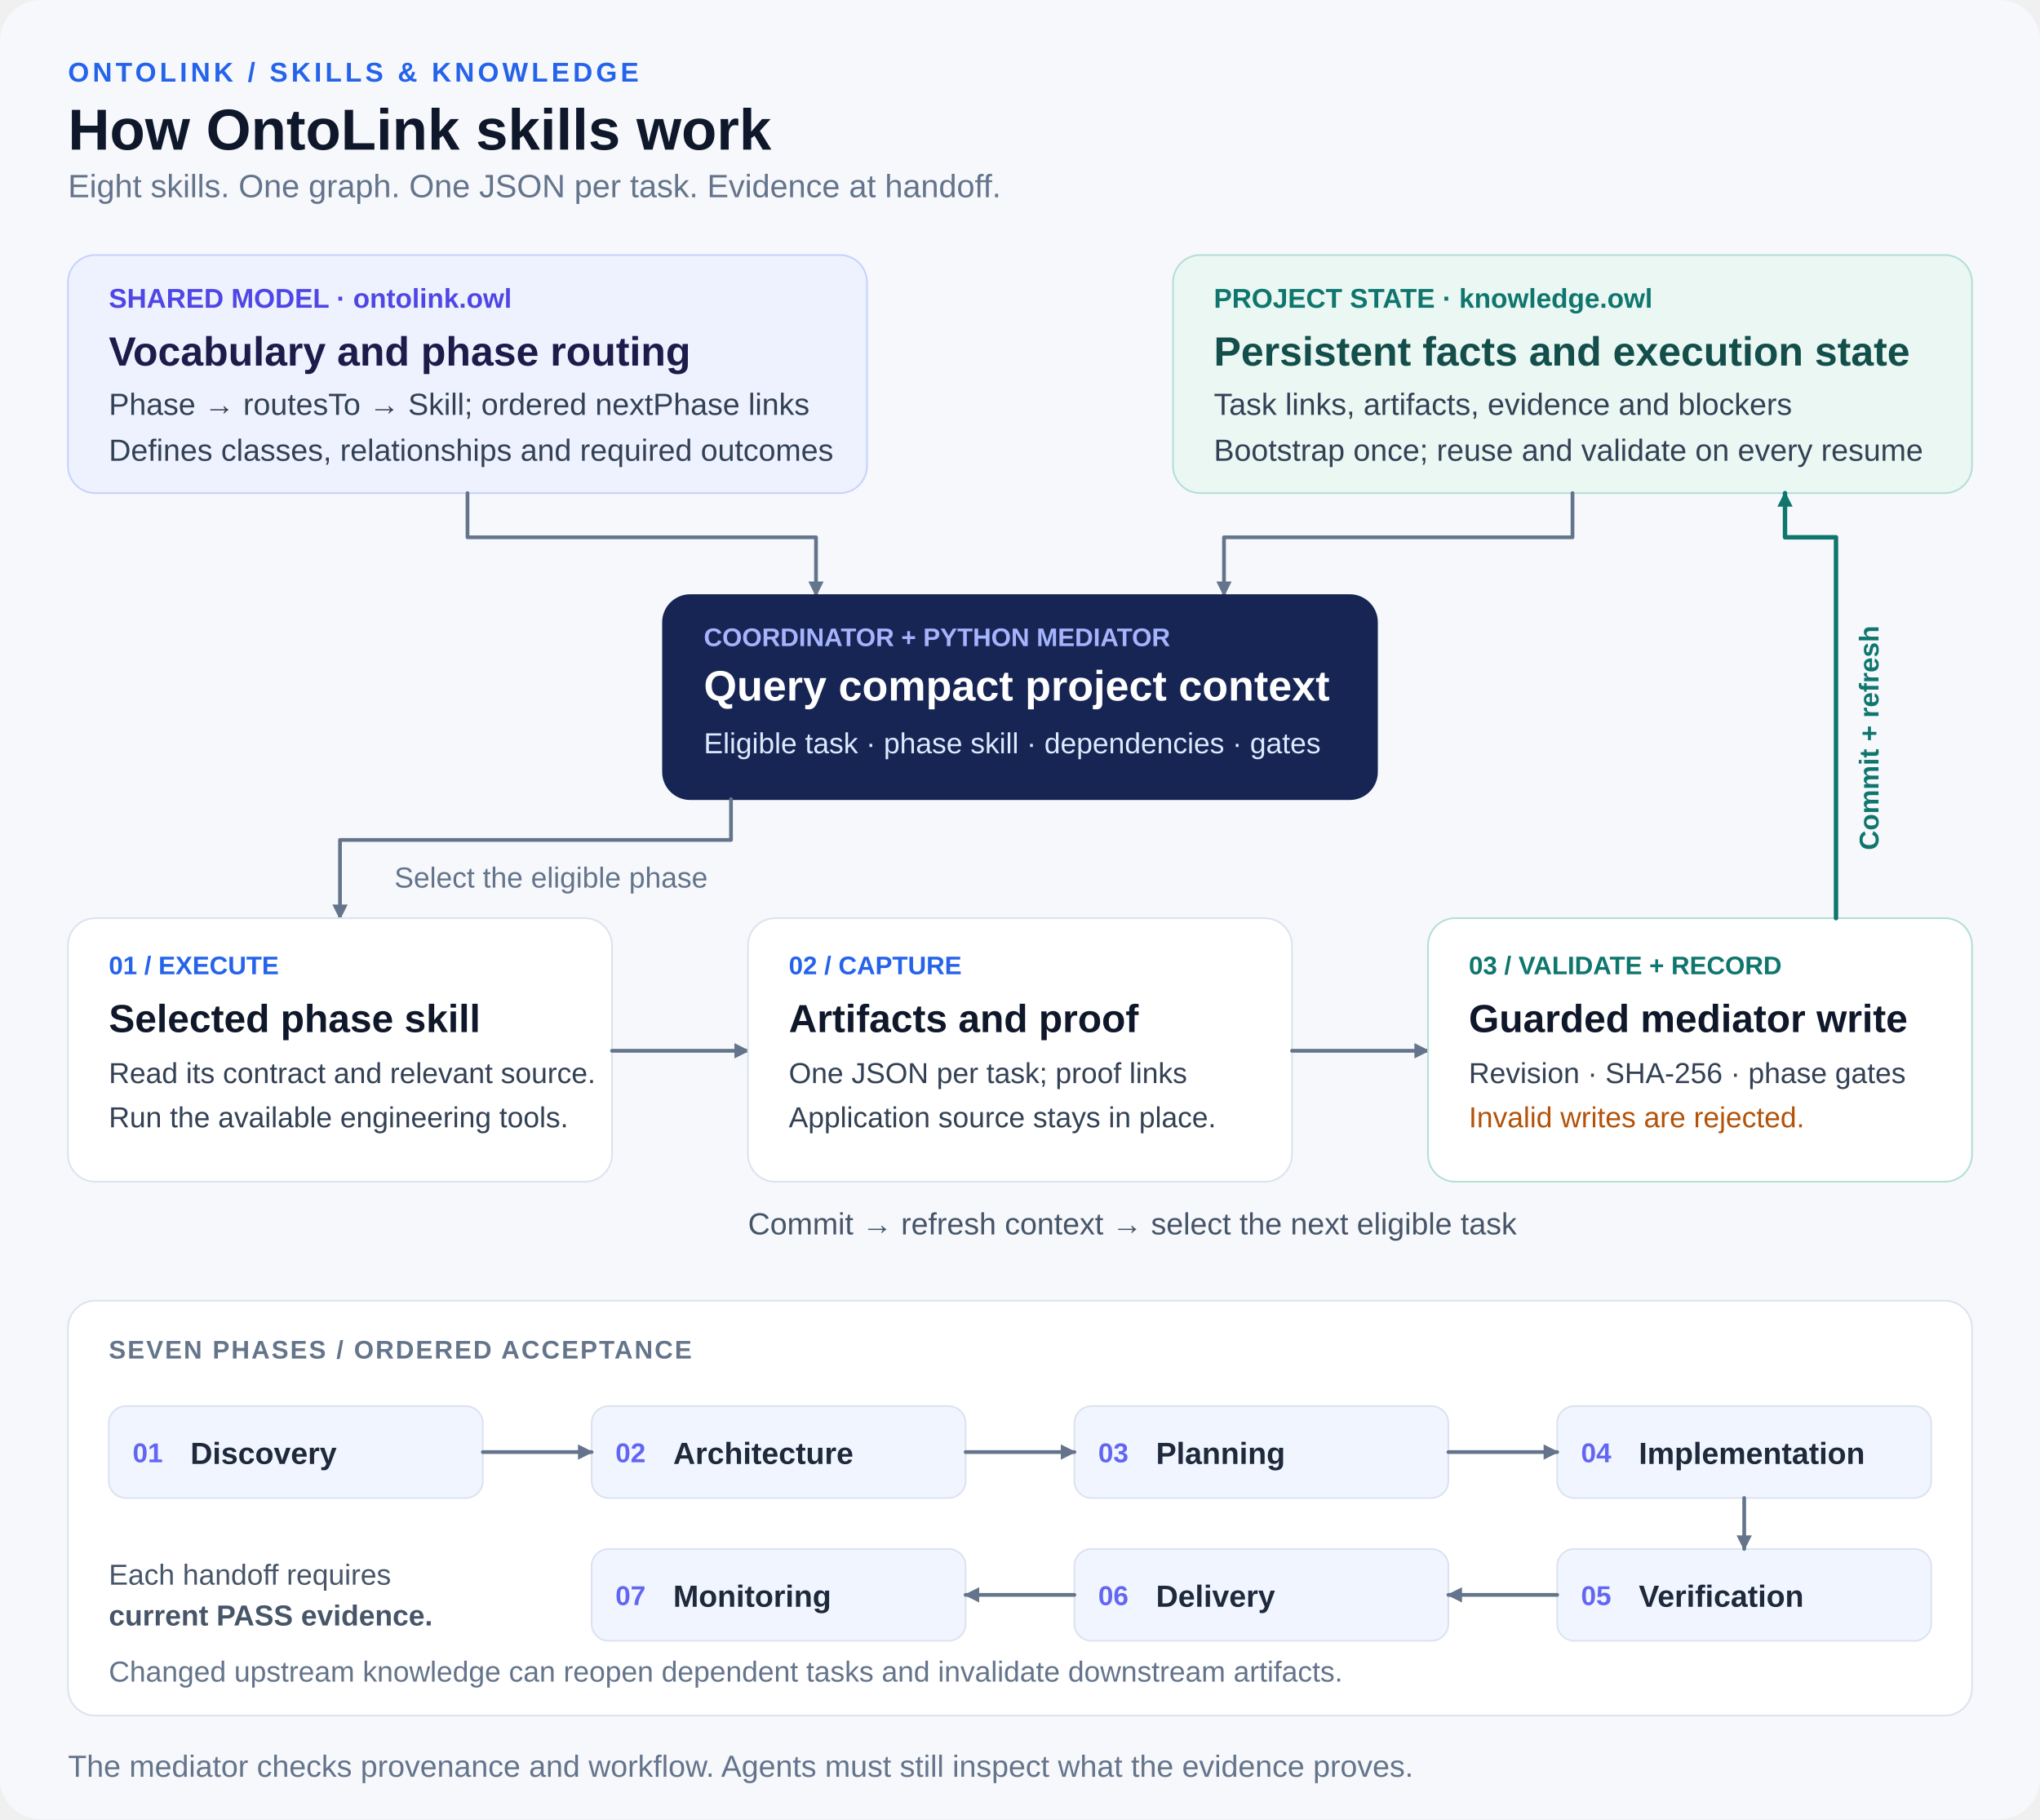
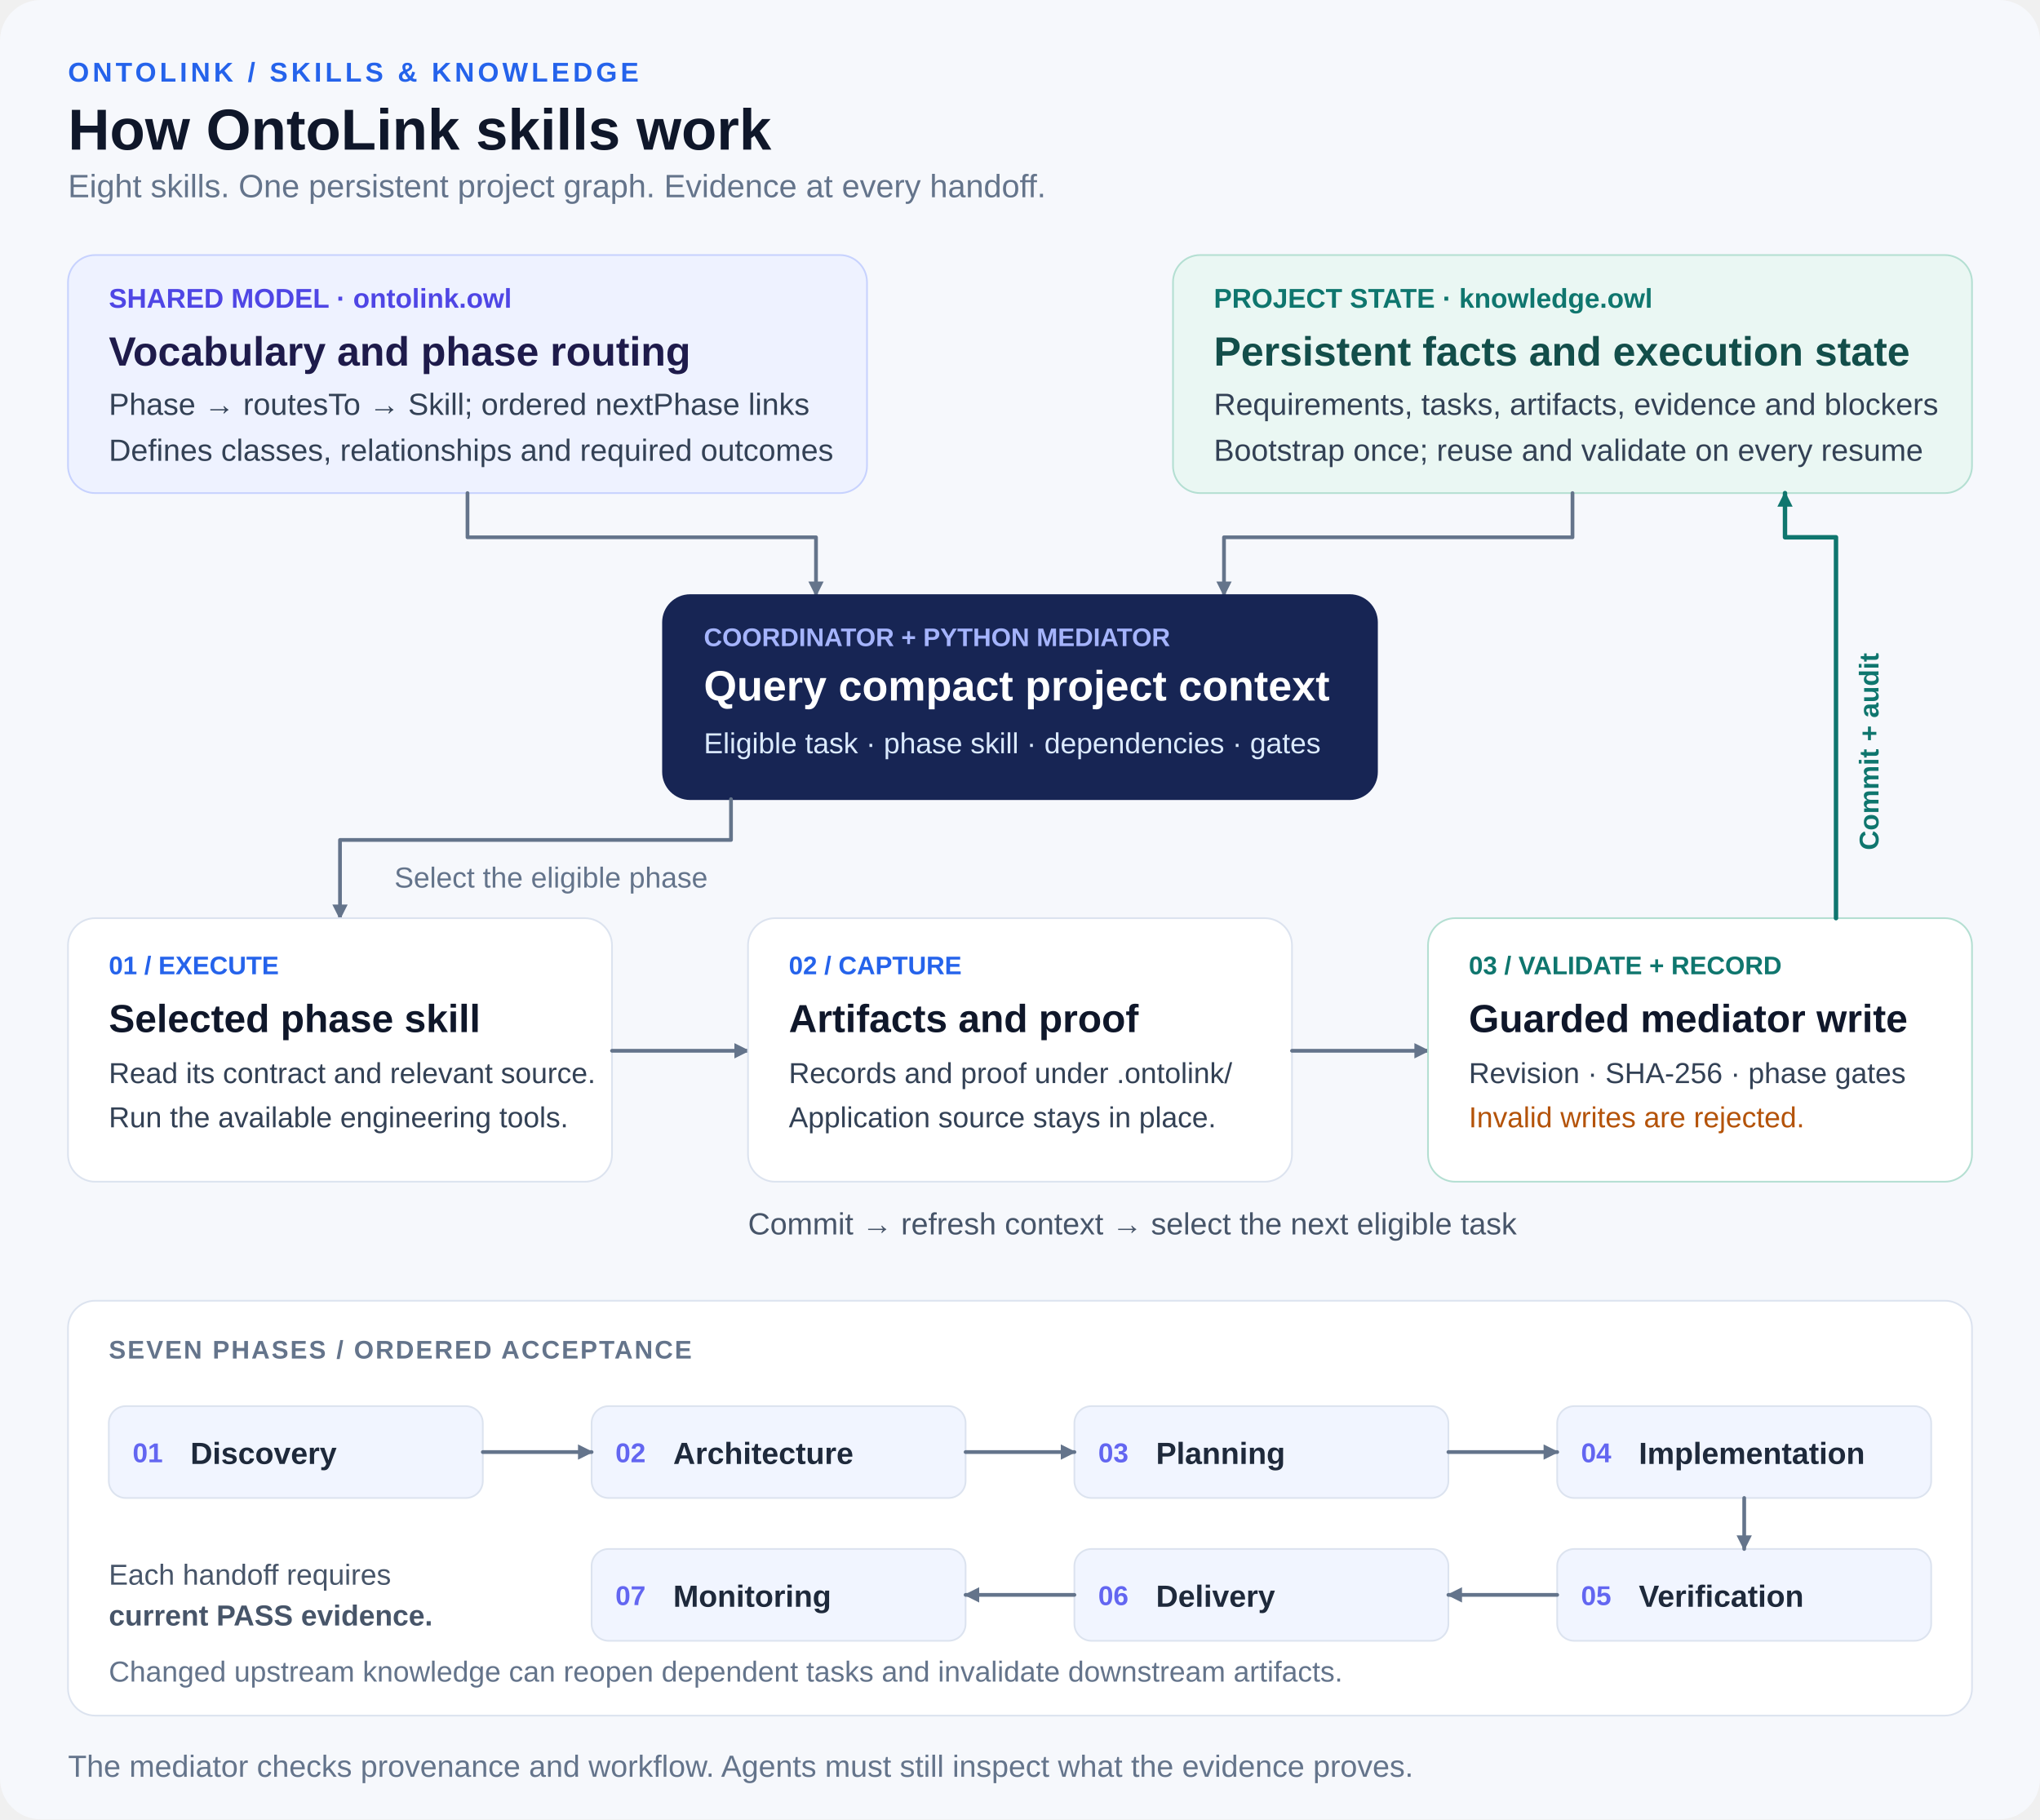
<svg xmlns="http://www.w3.org/2000/svg" width="1200" height="1070" viewBox="0 0 1200 1070" role="img" aria-labelledby="title description">
  <defs>
    <marker id="arrow" markerWidth="9" markerHeight="9" refX="8" refY="4.5" orient="auto" markerUnits="userSpaceOnUse">
      <path d="M0 0L9 4.5L0 9Z" fill="#64748b" />
    </marker>
    <marker id="green-arrow" markerWidth="9" markerHeight="9" refX="8" refY="4.5" orient="auto" markerUnits="userSpaceOnUse">
      <path d="M0 0L9 4.5L0 9Z" fill="#0f766e" />
    </marker>
  </defs>
  <rect width="1200" height="1070" rx="24" fill="#f6f8fc" />
  <g font-family="Arial, Helvetica, sans-serif">
    <text x="40" y="48" font-size="16" fill="#2563eb" font-weight="700" letter-spacing="2">ONTOLINK / SKILLS &amp; KNOWLEDGE</text>
    <text x="40" y="88" font-size="34" fill="#0f172a" font-weight="700">How OntoLink skills work</text>
-     <text x="40" y="116" font-size="19" fill="#64748b" font-weight="400">Eight skills. One graph. One JSON per task. Evidence at handoff.</text>
+     <text x="40" y="116" font-size="19" fill="#64748b" font-weight="400">Eight skills. One persistent project graph. Evidence at every handoff.</text>
    <rect x="40" y="150" width="470" height="140" rx="16" fill="#eef2ff" stroke="#c7d2fe" />
    <text x="64" y="181" font-size="16" fill="#4f46e5" font-weight="700">SHARED MODEL · ontolink.owl</text>
    <text x="64" y="215" font-size="24" fill="#1e1b4b" font-weight="700">Vocabulary and phase routing</text>
    <text x="64" y="244" font-size="18" fill="#334155" font-weight="400">Phase → routesTo → Skill; ordered nextPhase links</text>
    <text x="64" y="271" font-size="18" fill="#334155" font-weight="400">Defines classes, relationships and required outcomes</text>
    <rect x="690" y="150" width="470" height="140" rx="16" fill="#eaf7f3" stroke="#b4dfd2" />
    <text x="714" y="181" font-size="16" fill="#0f766e" font-weight="700">PROJECT STATE · knowledge.owl</text>
    <text x="714" y="215" font-size="24" fill="#134e4a" font-weight="700">Persistent facts and execution state</text>
-     <text x="714" y="244" font-size="18" fill="#334155" font-weight="400">Task links, artifacts, evidence and blockers</text>
+     <text x="714" y="244" font-size="18" fill="#334155" font-weight="400">Requirements, tasks, artifacts, evidence and blockers</text>
    <text x="714" y="271" font-size="18" fill="#334155" font-weight="400">Bootstrap once; reuse and validate on every resume</text>
    <path d="M275 290 V316 H480 V350" fill="none" stroke="#64748b" stroke-width="2.2" stroke-linecap="round" stroke-linejoin="round" marker-end="url(#arrow)" />
    <path d="M925 290 V316 H720 V350" fill="none" stroke="#64748b" stroke-width="2.2" stroke-linecap="round" stroke-linejoin="round" marker-end="url(#arrow)" />
    <rect x="390" y="350" width="420" height="120" rx="16" fill="#172554" stroke="#172554" />
    <text x="414" y="380" font-size="15" fill="#a5b4fc" font-weight="700">COORDINATOR + PYTHON MEDIATOR</text>
    <text x="414" y="412" font-size="25" fill="#ffffff" font-weight="700">Query compact project context</text>
    <text x="414" y="443" font-size="17" fill="#dbeafe" font-weight="400">Eligible task · phase skill · dependencies · gates</text>
    <path d="M430 470 V494 H200 V540" fill="none" stroke="#64748b" stroke-width="2.2" stroke-linecap="round" stroke-linejoin="round" marker-end="url(#arrow)" />
    <text x="232" y="522" font-size="17" fill="#64748b" font-weight="400">Select the eligible phase</text>
    <rect x="40" y="540" width="320" height="155" rx="16" fill="#ffffff" stroke="#dce3ef" />
    <text x="64" y="573" font-size="15" fill="#2563eb" font-weight="700">01 / EXECUTE</text>
    <text x="64" y="607" font-size="23" fill="#0f172a" font-weight="700">Selected phase skill</text>
    <text x="64" y="637" font-size="17" fill="#334155" font-weight="400">Read its contract and relevant source.</text>
    <text x="64" y="663" font-size="17" fill="#334155" font-weight="400">Run the available engineering tools.</text>
    <path d="M360 618 H440" fill="none" stroke="#64748b" stroke-width="2.2" stroke-linecap="round" stroke-linejoin="round" marker-end="url(#arrow)" />
    <rect x="440" y="540" width="320" height="155" rx="16" fill="#ffffff" stroke="#dce3ef" />
    <text x="464" y="573" font-size="15" fill="#2563eb" font-weight="700">02 / CAPTURE</text>
    <text x="464" y="607" font-size="23" fill="#0f172a" font-weight="700">Artifacts and proof</text>
-     <text x="464" y="637" font-size="17" fill="#334155" font-weight="400">One JSON per task; proof links</text>
+     <text x="464" y="637" font-size="17" fill="#334155" font-weight="400">Records and proof under .ontolink/</text>
    <text x="464" y="663" font-size="17" fill="#334155" font-weight="400">Application source stays in place.</text>
    <path d="M760 618 H840" fill="none" stroke="#64748b" stroke-width="2.2" stroke-linecap="round" stroke-linejoin="round" marker-end="url(#arrow)" />
    <rect x="840" y="540" width="320" height="155" rx="16" fill="#ffffff" stroke="#b4dfd2" />
    <text x="864" y="573" font-size="15" fill="#0f766e" font-weight="700">03 / VALIDATE + RECORD</text>
    <text x="864" y="607" font-size="23" fill="#0f172a" font-weight="700">Guarded mediator write</text>
    <text x="864" y="637" font-size="17" fill="#334155" font-weight="400">Revision · SHA-256 · phase gates</text>
    <text x="864" y="663" font-size="17" fill="#b45309" font-weight="400">Invalid writes are rejected.</text>
    <path d="M1080 540 V316 H1050 V290" fill="none" stroke="#0f766e" stroke-width="2.6" stroke-linecap="round" stroke-linejoin="round" marker-end="url(#green-arrow)" />
-     <text x="1105" y="500" font-size="16" fill="#0f766e" font-weight="700" transform="rotate(-90 1105 500)">Commit + refresh</text>
+     <text x="1105" y="500" font-size="16" fill="#0f766e" font-weight="700" transform="rotate(-90 1105 500)">Commit + audit</text>
    <text x="440" y="726" font-size="18" fill="#475569" font-weight="400">Commit → refresh context → select the next eligible task</text>
    <rect x="40" y="765" width="1120" height="244" rx="16" fill="#ffffff" stroke="#dce3ef" />
    <text x="64" y="799" font-size="15" fill="#64748b" font-weight="700" letter-spacing="1">SEVEN PHASES / ORDERED ACCEPTANCE</text>
    <rect x="64" y="827" width="220" height="54" rx="10" fill="#f1f5ff" stroke="#dce3ef" />
    <text x="78" y="860" font-size="16" fill="#6366f1" font-weight="700">01</text>
    <text x="112" y="861" font-size="18" fill="#1e293b" font-weight="700">Discovery</text>
    <rect x="348" y="827" width="220" height="54" rx="10" fill="#f1f5ff" stroke="#dce3ef" />
    <text x="362" y="860" font-size="16" fill="#6366f1" font-weight="700">02</text>
    <text x="396" y="861" font-size="18" fill="#1e293b" font-weight="700">Architecture</text>
    <rect x="632" y="827" width="220" height="54" rx="10" fill="#f1f5ff" stroke="#dce3ef" />
    <text x="646" y="860" font-size="16" fill="#6366f1" font-weight="700">03</text>
    <text x="680" y="861" font-size="18" fill="#1e293b" font-weight="700">Planning</text>
    <rect x="916" y="827" width="220" height="54" rx="10" fill="#f1f5ff" stroke="#dce3ef" />
    <text x="930" y="860" font-size="16" fill="#6366f1" font-weight="700">04</text>
    <text x="964" y="861" font-size="18" fill="#1e293b" font-weight="700">Implementation</text>
    <rect x="916" y="911" width="220" height="54" rx="10" fill="#f1f5ff" stroke="#dce3ef" />
    <text x="930" y="944" font-size="16" fill="#6366f1" font-weight="700">05</text>
    <text x="964" y="945" font-size="18" fill="#1e293b" font-weight="700">Verification</text>
    <rect x="632" y="911" width="220" height="54" rx="10" fill="#f1f5ff" stroke="#dce3ef" />
    <text x="646" y="944" font-size="16" fill="#6366f1" font-weight="700">06</text>
    <text x="680" y="945" font-size="18" fill="#1e293b" font-weight="700">Delivery</text>
    <rect x="348" y="911" width="220" height="54" rx="10" fill="#f1f5ff" stroke="#dce3ef" />
    <text x="362" y="944" font-size="16" fill="#6366f1" font-weight="700">07</text>
    <text x="396" y="945" font-size="18" fill="#1e293b" font-weight="700">Monitoring</text>
    <path d="M284 854 H348" fill="none" stroke="#64748b" stroke-width="2.2" stroke-linecap="round" stroke-linejoin="round" marker-end="url(#arrow)" />
    <path d="M568 854 H632" fill="none" stroke="#64748b" stroke-width="2.2" stroke-linecap="round" stroke-linejoin="round" marker-end="url(#arrow)" />
    <path d="M852 854 H916" fill="none" stroke="#64748b" stroke-width="2.2" stroke-linecap="round" stroke-linejoin="round" marker-end="url(#arrow)" />
    <path d="M1026 881 V911" fill="none" stroke="#64748b" stroke-width="2.2" stroke-linecap="round" stroke-linejoin="round" marker-end="url(#arrow)" />
    <path d="M916 938 H852" fill="none" stroke="#64748b" stroke-width="2.2" stroke-linecap="round" stroke-linejoin="round" marker-end="url(#arrow)" />
    <path d="M632 938 H568" fill="none" stroke="#64748b" stroke-width="2.2" stroke-linecap="round" stroke-linejoin="round" marker-end="url(#arrow)" />
    <text x="64" y="932" font-size="17" fill="#475569" font-weight="400">Each handoff requires</text>
    <text x="64" y="956" font-size="17" fill="#475569" font-weight="700">current PASS evidence.</text>
    <text x="64" y="989" font-size="17" fill="#64748b" font-weight="400">Changed upstream knowledge can reopen dependent tasks and invalidate downstream artifacts.</text>
    <text x="40" y="1045" font-size="18" fill="#64748b" font-weight="400">The mediator checks provenance and workflow. Agents must still inspect what the evidence proves.</text>
  </g>
</svg>
